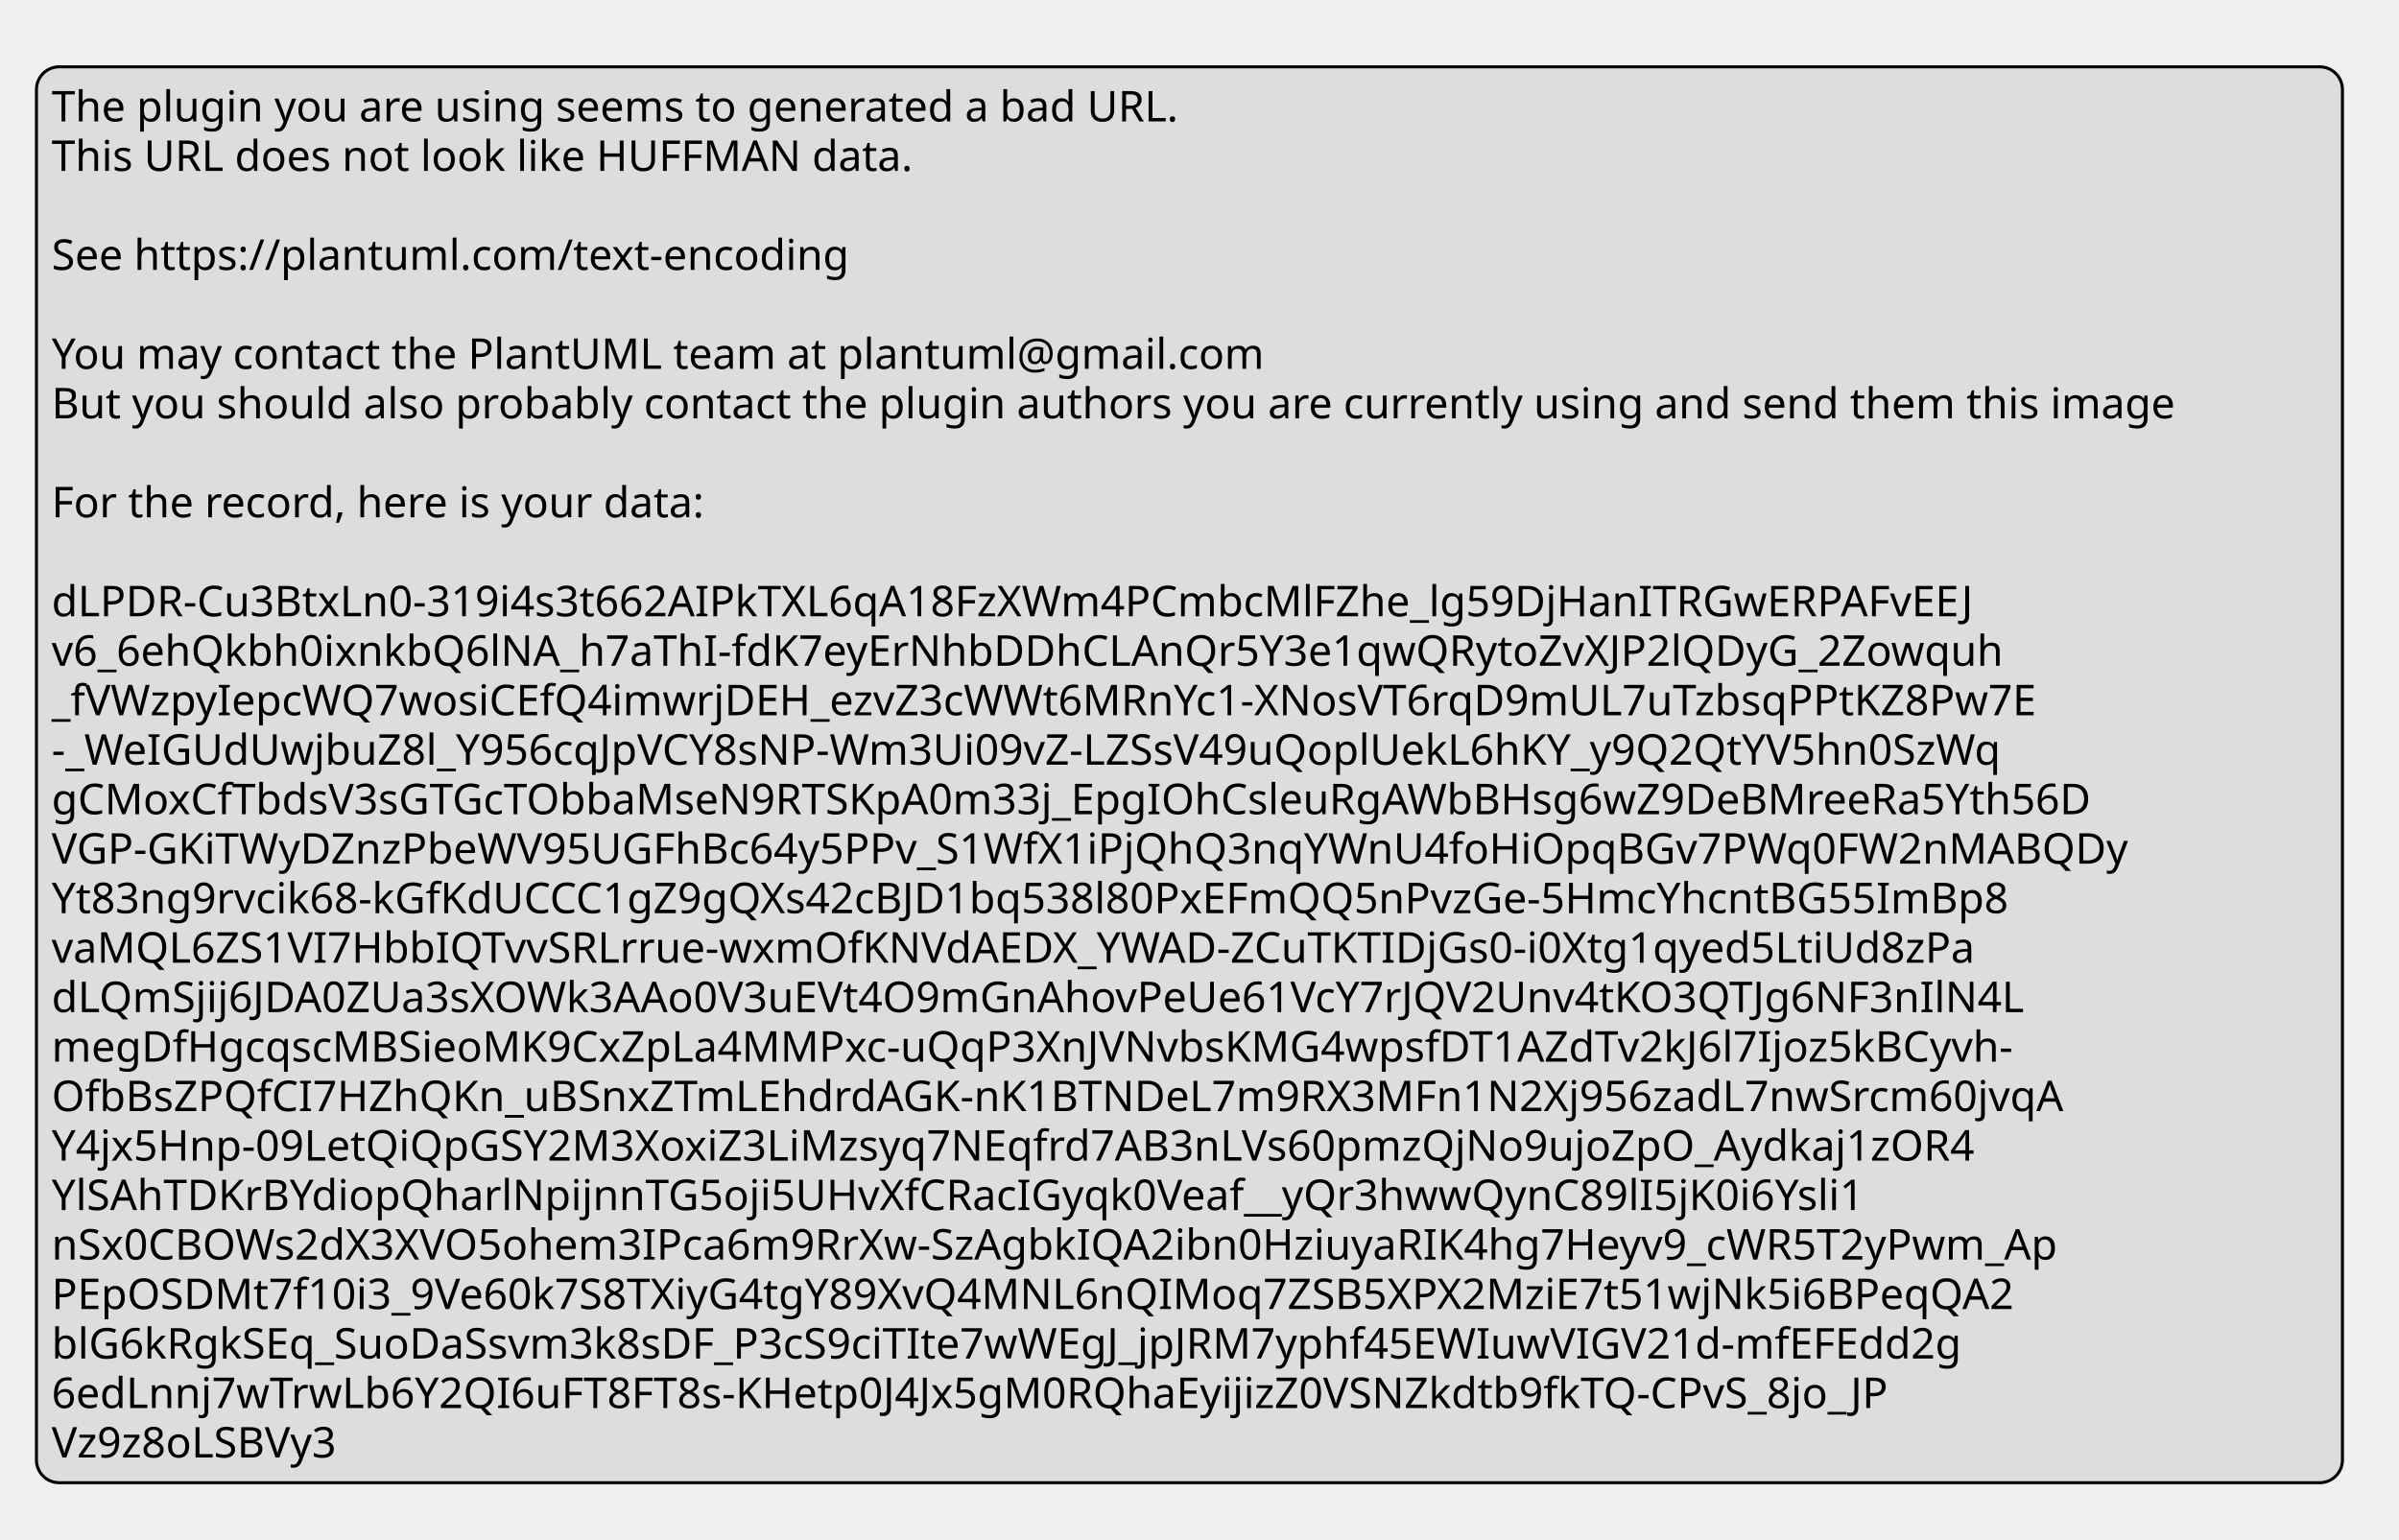
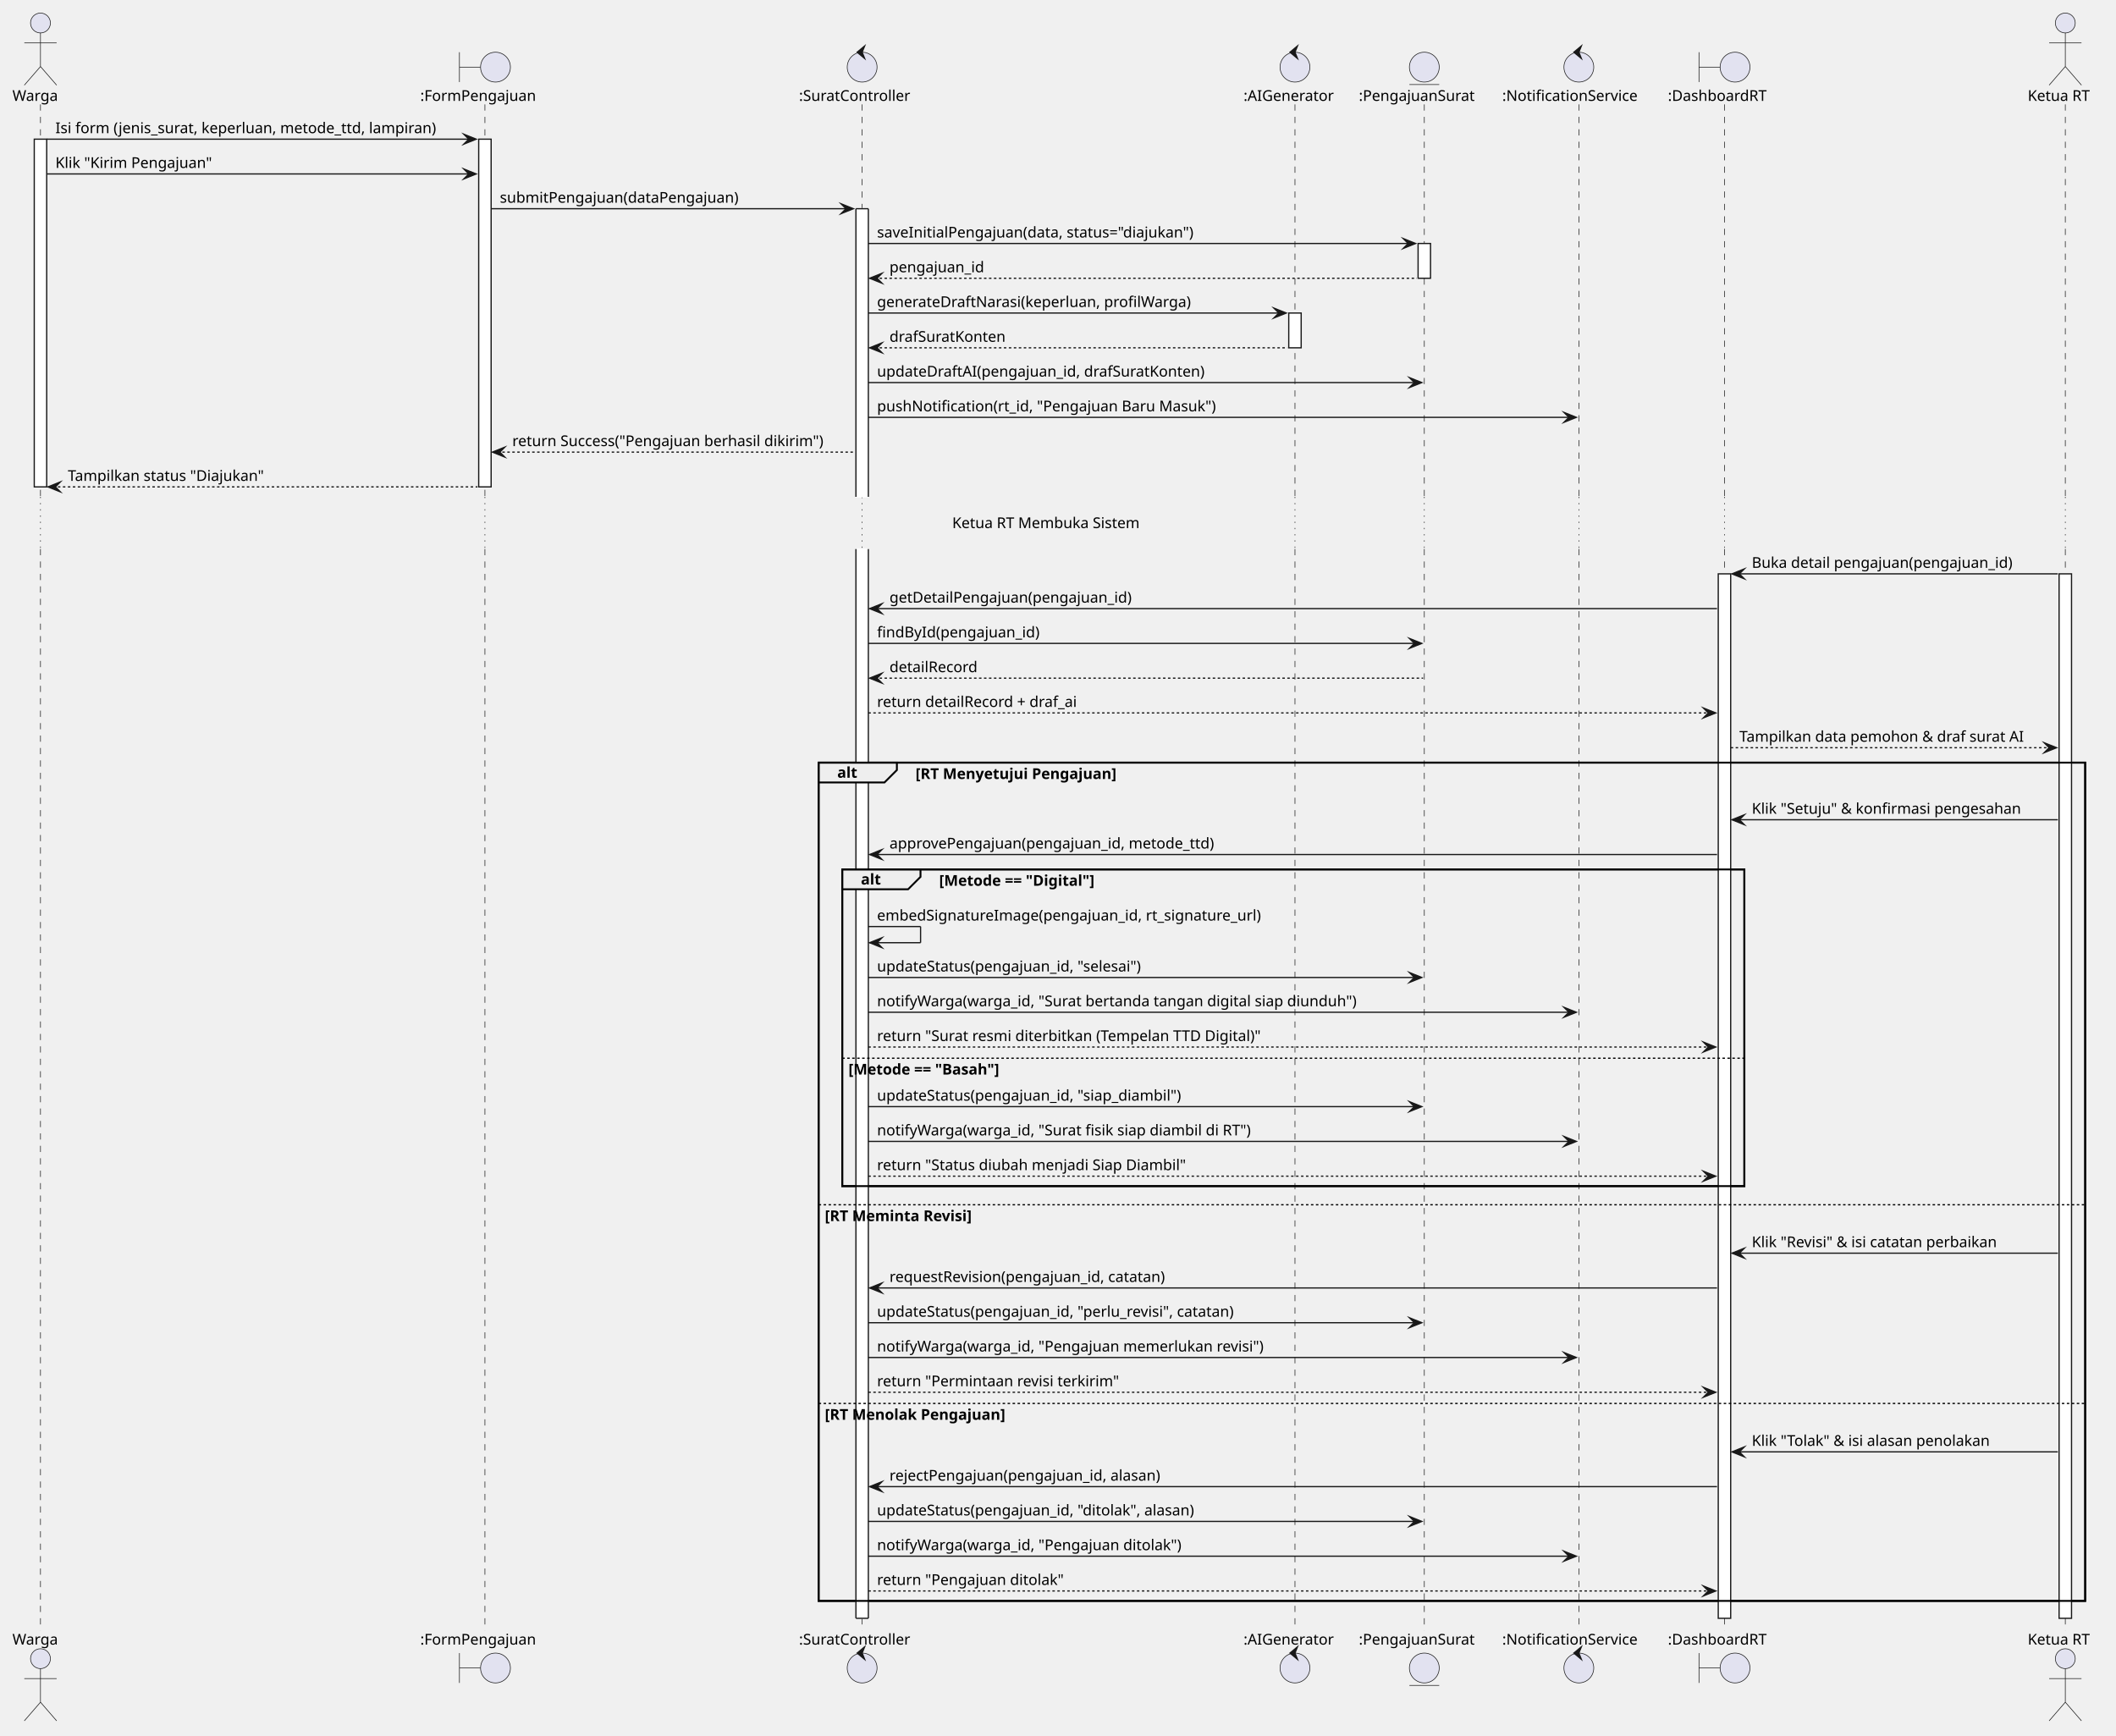
- <svg xmlns="http://www.w3.org/2000/svg" version="1.1" data-diagram-type="CLASS" style="width:790px;height:507px;background:#FFFFFF;" width="790px" height="507px" viewBox="0 0 790 507" zoomAndPan="magnify" preserveAspectRatio="none" contentStyleType="text/css">
+ <svg xmlns="http://www.w3.org/2000/svg" version="1.1" data-diagram-type="SEQUENCE" style="width:1702px;height:1396px;background:#FFFFFF;" width="1702px" height="1396px" viewBox="0 0 1702 1396" zoomAndPan="magnify" preserveAspectRatio="none" contentStyleType="text/css">
  <defs />
  <g font-family="sans-serif" lengthAdjust="spacing">
-     <g class="legend" data-source-line="1">
-       <rect x="12" y="22" width="759.376" height="466.313" fill="#DDD" style="stroke:#000;stroke-width:1;" rx="7.5" ry="7.5" />
-       <text x="17" y="39.995" fill="#000" font-size="14" textLength="399.301">The plugin you are using seems to generated a bad URL.</text>
-       <text x="17" y="56.292" fill="#000" font-size="14" textLength="302.442">This URL does not look like HUFFMAN data.</text>
-       <text x="17" y="72.589" fill="#000" font-size="14"> </text>
-       <text x="17" y="88.886" fill="#000" font-size="14" textLength="279.146">See https://plantuml.com/text-encoding</text>
-       <text x="17" y="105.183" fill="#000" font-size="14"> </text>
-       <text x="17" y="121.479" fill="#000" font-size="14" textLength="428.148">You may contact the PlantUML team at plantuml@gmail.com</text>
-       <text x="17" y="137.776" fill="#000" font-size="14" textLength="749.376">But you should also probably contact the plugin authors you are currently using and send them this image</text>
-       <text x="17" y="154.073" fill="#000" font-size="14"> </text>
-       <text x="17" y="170.37" fill="#000" font-size="14" textLength="232.545">For the record, here is your data:</text>
-       <text x="17" y="186.667" fill="#000" font-size="14"> </text>
-       <text x="17" y="202.964" fill="#000" font-size="14" textLength="682.186">dLPDR-Cu3BtxLn0-319i4s3t662AIPkTXL6qA18FzXWm4PCmbcMlFZhe_lg59DjHanITRGwERPAFvEEJ</text>
-       <text x="17" y="219.261" fill="#000" font-size="14" textLength="686.349">v6_6ehQkbh0ixnkbQ6lNA_h7aThI-fdK7eyErNhbDDhCLAnQr5Y3e1qwQRytoZvXJP2lQDyG_2Zowquh</text>
-       <text x="17" y="235.558" fill="#000" font-size="14" textLength="702.249">_fVWzpyIepcWQ7wosiCEfQ4imwrjDEH_ezvZ3cWWt6MRnYc1-XNosVT6rqD9mUL7uTzbsqPPtKZ8Pw7E</text>
-       <text x="17" y="251.854" fill="#000" font-size="14" textLength="691.325">-_WeIGUdUwjbuZ8l_Y956cqJpVCY8sNP-Wm3Ui09vZ-LZSsV49uQoplUekL6hKY_y9Q2QtYV5hn0SzWq</text>
-       <text x="17" y="268.151" fill="#000" font-size="14" textLength="716.946">gCMoxCfTbdsV3sGTGcTObbaMseN9RTSKpA0m33j_EpgIOhCsleuRgAWbBHsg6wZ9DeBMreeRa5Yth56D</text>
-       <text x="17" y="284.448" fill="#000" font-size="14" textLength="729.524">VGP-GKiTWyDZnzPbeWV95UGFhBc64y5PPv_S1WfX1iPjQhQ3nqYWnU4foHiOpqBGv7PWq0FW2nMABQDy</text>
-       <text x="17" y="300.745" fill="#000" font-size="14" textLength="694.224">Yt83ng9rvcik68-kGfKdUCCC1gZ9gQXs42cBJD1bq538l80PxEFmQQ5nPvzGe-5HmcYhcntBG55ImBp8</text>
-       <text x="17" y="317.042" fill="#000" font-size="14" textLength="681.003">vaMQL6ZS1VI7HbbIQTvvSRLrrue-wxmOfKNVdAEDX_YWAD-ZCuTKTIDjGs0-i0Xtg1qyed5LtiUd8zPa</text>
-       <text x="17" y="333.339" fill="#000" font-size="14" textLength="697.437">dLQmSjij6JDA0ZUa3sXOWk3AAo0V3uEVt4O9mGnAhovPeUe61VcY7rJQV2Unv4tKO3QTJg6NF3nIlN4L</text>
-       <text x="17" y="349.636" fill="#000" font-size="14" textLength="688.714">megDfHgcqscMBSieoMK9CxZpLa4MMPxc-uQqP3XnJVNvbsKMG4wpsfDT1AZdTv2kJ6l7Ijoz5kBCyvh-</text>
-       <text x="17" y="365.933" fill="#000" font-size="14" textLength="709.83">OfbBsZPQfCI7HZhQKn_uBSnxZTmLEhdrdAGK-nK1BTNDeL7m9RX3MFn1N2Xj956zadL7nwSrcm60jvqA</text>
-       <text x="17" y="382.229" fill="#000" font-size="14" textLength="677.831">Y4jx5Hnp-09LetQiQpGSY2M3XoxiZ3LiMzsyq7NEqfrd7AB3nLVs60pmzQjNo9ujoZpO_Aydkaj1zOR4</text>
-       <text x="17" y="398.526" fill="#000" font-size="14" textLength="638.955">YlSAhTDKrBYdiopQharlNpijnnTG5oji5UHvXfCRacIGyqk0Veaf__yQr3hwwQynC89lI5jK0i6Ysli1</text>
-       <text x="17" y="414.823" fill="#000" font-size="14" textLength="710.876">nSx0CBOWs2dX3XVO5ohem3IPca6m9RrXw-SzAgbkIQA2ibn0HziuyaRIK4hg7Heyv9_cWR5T2yPwm_Ap</text>
-       <text x="17" y="431.12" fill="#000" font-size="14" textLength="694.504">PEpOSDMt7f10i3_9Ve60k7S8TXiyG4tgY89XvQ4MNL6nQIMoq7ZSB5XPX2MziE7t51wjNk5i6BPeqQA2</text>
-       <text x="17" y="447.417" fill="#000" font-size="14" textLength="677.4">blG6kRgkSEq_SuoDaSsvm3k8sDF_P3cS9ciTIte7wWEgJ_jpJRM7yphf45EWIuwVIGV21d-mfEFEdd2g</text>
-       <text x="17" y="463.714" fill="#000" font-size="14" textLength="649.776">6edLnnj7wTrwLb6Y2QI6uFT8FT8s-KHetp0J4Jx5gM0RQhaEyijizZ0VSNZkdtb9fkTQ-CPvS_8jo_JP</text>
-       <text x="17" y="480.011" fill="#000" font-size="14" textLength="103.715">Vz9z8oLSBVy3</text>
-     </g>
+     <rect x="658.458" y="613.406" width="1018.77" height="674.25" fill="none" style="stroke:#000;stroke-width:1.5;" />
+     <rect x="677.458" y="699.313" width="725.619" height="254.719" fill="none" style="stroke:#000;stroke-width:1.5;" />
+     <g>
+       <rect x="29.062" y="83.969" width="8" height="315.656" fill="#000" fill-opacity="0" />
+       <line x1="32.562" y1="83.969" x2="32.562" y2="399.625" style="stroke:#181818;stroke-width:0.5;stroke-dasharray:5,5;" />
+     </g>
+     <line x1="32.562" y1="399.625" x2="32.562" y2="441.594" style="stroke:#181818;stroke-width:0.5;stroke-dasharray:1,4;" />
+     <g>
+       <rect x="29.062" y="441.594" width="8" height="870.063" fill="#000" fill-opacity="0" />
+       <line x1="32.562" y1="441.594" x2="32.562" y2="1311.656" style="stroke:#181818;stroke-width:0.5;stroke-dasharray:5,5;" />
+     </g>
+     <g>
+       <rect x="27.562" y="111.938" width="10" height="279.688" fill="#FFF" style="stroke:#181818;stroke-width:1;" />
+     </g>
+     <g>
+       <rect x="386.544" y="83.969" width="8" height="315.656" fill="#000" fill-opacity="0" />
+       <line x1="390.044" y1="83.969" x2="390.044" y2="399.625" style="stroke:#181818;stroke-width:0.5;stroke-dasharray:5,5;" />
+     </g>
+     <line x1="390.044" y1="399.625" x2="390.044" y2="441.594" style="stroke:#181818;stroke-width:0.5;stroke-dasharray:1,4;" />
+     <g>
+       <rect x="386.544" y="441.594" width="8" height="870.063" fill="#000" fill-opacity="0" />
+       <line x1="390.044" y1="441.594" x2="390.044" y2="1311.656" style="stroke:#181818;stroke-width:0.5;stroke-dasharray:5,5;" />
+     </g>
+     <g>
+       <rect x="385.044" y="111.938" width="10" height="279.688" fill="#FFF" style="stroke:#181818;stroke-width:1;" />
+     </g>
+     <g>
+       <rect x="689.958" y="83.969" width="8" height="315.656" fill="#000" fill-opacity="0" />
+       <line x1="693.458" y1="83.969" x2="693.458" y2="399.625" style="stroke:#181818;stroke-width:0.5;stroke-dasharray:5,5;" />
+     </g>
+     <line x1="693.458" y1="399.625" x2="693.458" y2="441.594" style="stroke:#181818;stroke-width:0.5;stroke-dasharray:1,4;" />
+     <g>
+       <rect x="689.958" y="441.594" width="8" height="870.063" fill="#000" fill-opacity="0" />
+       <line x1="693.458" y1="441.594" x2="693.458" y2="1311.656" style="stroke:#181818;stroke-width:0.5;stroke-dasharray:5,5;" />
+     </g>
+     <g>
+       <rect x="688.458" y="167.875" width="10" height="231.75" fill="#FFF" style="stroke:#FFF;stroke-width:1;" />
+       <line x1="688.458" y1="167.875" x2="688.458" y2="399.625" style="stroke:#181818;stroke-width:1;" />
+       <line x1="698.458" y1="167.875" x2="698.458" y2="399.625" style="stroke:#181818;stroke-width:1;" />
+       <line x1="688.458" y1="167.875" x2="698.458" y2="167.875" style="stroke:#181818;stroke-width:1;" />
+     </g>
+     <g>
+       <rect x="688.458" y="441.594" width="10" height="860.063" fill="#FFF" style="stroke:#FFF;stroke-width:1;" />
+       <line x1="688.458" y1="441.594" x2="688.458" y2="1301.656" style="stroke:#181818;stroke-width:1;" />
+       <line x1="698.458" y1="441.594" x2="698.458" y2="1301.656" style="stroke:#181818;stroke-width:1;" />
+       <line x1="688.458" y1="1301.656" x2="698.458" y2="1301.656" style="stroke:#181818;stroke-width:1;" />
+     </g>
+     <g>
+       <rect x="1038.103" y="83.969" width="8" height="315.656" fill="#000" fill-opacity="0" />
+       <line x1="1041.603" y1="83.969" x2="1041.603" y2="399.625" style="stroke:#181818;stroke-width:0.5;stroke-dasharray:5,5;" />
+     </g>
+     <line x1="1041.603" y1="399.625" x2="1041.603" y2="441.594" style="stroke:#181818;stroke-width:0.5;stroke-dasharray:1,4;" />
+     <g>
+       <rect x="1038.103" y="441.594" width="8" height="870.063" fill="#000" fill-opacity="0" />
+       <line x1="1041.603" y1="441.594" x2="1041.603" y2="1311.656" style="stroke:#181818;stroke-width:0.5;stroke-dasharray:5,5;" />
+     </g>
+     <g>
+       <rect x="1036.603" y="251.781" width="10" height="27.969" fill="#FFF" style="stroke:#181818;stroke-width:1;" />
+     </g>
+     <g>
+       <rect x="1142.143" y="83.969" width="8" height="315.656" fill="#000" fill-opacity="0" />
+       <line x1="1145.643" y1="83.969" x2="1145.643" y2="399.625" style="stroke:#181818;stroke-width:0.5;stroke-dasharray:5,5;" />
+     </g>
+     <line x1="1145.643" y1="399.625" x2="1145.643" y2="441.594" style="stroke:#181818;stroke-width:0.5;stroke-dasharray:1,4;" />
+     <g>
+       <rect x="1142.143" y="441.594" width="8" height="870.063" fill="#000" fill-opacity="0" />
+       <line x1="1145.643" y1="441.594" x2="1145.643" y2="1311.656" style="stroke:#181818;stroke-width:0.5;stroke-dasharray:5,5;" />
+     </g>
+     <g>
+       <rect x="1140.643" y="195.844" width="10" height="27.969" fill="#FFF" style="stroke:#181818;stroke-width:1;" />
+     </g>
+     <g>
+       <rect x="1266.441" y="83.969" width="8" height="315.656" fill="#000" fill-opacity="0" />
+       <line x1="1269.941" y1="83.969" x2="1269.941" y2="399.625" style="stroke:#181818;stroke-width:0.5;stroke-dasharray:5,5;" />
+     </g>
+     <line x1="1269.941" y1="399.625" x2="1269.941" y2="441.594" style="stroke:#181818;stroke-width:0.5;stroke-dasharray:1,4;" />
+     <g>
+       <rect x="1266.441" y="441.594" width="8" height="870.063" fill="#000" fill-opacity="0" />
+       <line x1="1269.941" y1="441.594" x2="1269.941" y2="1311.656" style="stroke:#181818;stroke-width:0.5;stroke-dasharray:5,5;" />
+     </g>
+     <g>
+       <rect x="1383.577" y="83.969" width="8" height="315.656" fill="#000" fill-opacity="0" />
+       <line x1="1387.077" y1="83.969" x2="1387.077" y2="399.625" style="stroke:#181818;stroke-width:0.5;stroke-dasharray:5,5;" />
+     </g>
+     <line x1="1387.077" y1="399.625" x2="1387.077" y2="441.594" style="stroke:#181818;stroke-width:0.5;stroke-dasharray:1,4;" />
+     <g>
+       <rect x="1383.577" y="441.594" width="8" height="870.063" fill="#000" fill-opacity="0" />
+       <line x1="1387.077" y1="441.594" x2="1387.077" y2="1311.656" style="stroke:#181818;stroke-width:0.5;stroke-dasharray:5,5;" />
+     </g>
+     <g>
+       <rect x="1382.077" y="461.563" width="10" height="840.094" fill="#FFF" style="stroke:#181818;stroke-width:1;" />
+     </g>
+     <g>
+       <rect x="1657.728" y="83.969" width="8" height="315.656" fill="#000" fill-opacity="0" />
+       <line x1="1661.228" y1="83.969" x2="1661.228" y2="399.625" style="stroke:#181818;stroke-width:0.5;stroke-dasharray:5,5;" />
+     </g>
+     <line x1="1661.228" y1="399.625" x2="1661.228" y2="441.594" style="stroke:#181818;stroke-width:0.5;stroke-dasharray:1,4;" />
+     <g>
+       <rect x="1657.728" y="441.594" width="8" height="870.063" fill="#000" fill-opacity="0" />
+       <line x1="1661.228" y1="441.594" x2="1661.228" y2="1311.656" style="stroke:#181818;stroke-width:0.5;stroke-dasharray:5,5;" />
+     </g>
+     <g>
+       <rect x="1656.228" y="461.563" width="10" height="840.094" fill="#FFF" style="stroke:#181818;stroke-width:1;" />
+     </g>
+     <text x="10" y="81.139" fill="#000" font-size="12" textLength="39.123" font-family="'Segoe UI'">Warga</text>
+     <ellipse cx="32.562" cy="18.5" rx="8" ry="8" fill="#E2E2F0" style="stroke:#181818;stroke-width:0.5;" />
+     <path d="M32.562,26.5 L32.562,53.5 M19.562,34.5 L45.562,34.5 M32.562,53.5 L19.562,68.5 M32.562,53.5 L45.562,68.5" style="stroke:#181818;stroke-width:0.5;" fill="none" />
+     <text x="338.042" y="81.139" fill="#000" font-size="12" textLength="98.004" font-family="'Segoe UI'">:FormPengajuan</text>
+     <path d="M369.544,42 L369.544,66 M369.544,54 L386.544,54" style="stroke:#181818;stroke-width:0.5;" fill="none" />
+     <ellipse cx="398.544" cy="54" rx="12" ry="12" fill="#E2E2F0" style="stroke:#181818;stroke-width:0.5;" />
+     <text x="642.684" y="81.139" fill="#000" font-size="12" textLength="95.549" font-family="'Segoe UI'">:SuratController</text>
+     <ellipse cx="693.458" cy="54" rx="12" ry="12" fill="#E2E2F0" style="stroke:#181818;stroke-width:0.5;" />
+     <polygon points="689.458,42,695.458,37,693.458,42,695.458,47,689.458,42" fill="#181818" style="stroke:#181818;stroke-width:1;stroke-linejoin:miter;stroke-miterlimit:10;" />
+     <text x="1000.238" y="81.139" fill="#000" font-size="12" textLength="76.729" font-family="'Segoe UI'">:AIGenerator</text>
+     <ellipse cx="1041.603" cy="54" rx="12" ry="12" fill="#E2E2F0" style="stroke:#181818;stroke-width:0.5;" />
+     <polygon points="1037.603,42,1043.603,37,1041.603,42,1043.603,47,1037.603,42" fill="#181818" style="stroke:#181818;stroke-width:1;stroke-linejoin:miter;stroke-miterlimit:10;" />
+     <text x="1092.967" y="81.139" fill="#000" font-size="12" textLength="99.352" font-family="'Segoe UI'">:PengajuanSurat</text>
+     <ellipse cx="1145.643" cy="54" rx="12" ry="12" fill="#E2E2F0" style="stroke:#181818;stroke-width:0.5;" />
+     <line x1="1133.643" y1="68" x2="1157.643" y2="68" style="stroke:#181818;stroke-width:0.5;" />
+     <text x="1208.318" y="81.139" fill="#000" font-size="12" textLength="117.246" font-family="'Segoe UI'">:NotificationService</text>
+     <ellipse cx="1269.941" cy="54" rx="12" ry="12" fill="#E2E2F0" style="stroke:#181818;stroke-width:0.5;" />
+     <polygon points="1265.941,42,1271.941,37,1269.941,42,1271.941,47,1265.941,42" fill="#181818" style="stroke:#181818;stroke-width:1;stroke-linejoin:miter;stroke-miterlimit:10;" />
+     <text x="1341.564" y="81.139" fill="#000" font-size="12" textLength="85.025" font-family="'Segoe UI'">:DashboardRT</text>
+     <path d="M1366.577,42 L1366.577,66 M1366.577,54 L1383.577,54" style="stroke:#181818;stroke-width:0.5;" fill="none" />
+     <ellipse cx="1395.577" cy="54" rx="12" ry="12" fill="#E2E2F0" style="stroke:#181818;stroke-width:0.5;" />
+     <text x="1631.028" y="81.139" fill="#000" font-size="12" textLength="54.398" font-family="'Segoe UI'">Ketua RT</text>
+     <ellipse cx="1661.228" cy="18.5" rx="8" ry="8" fill="#E2E2F0" style="stroke:#181818;stroke-width:0.5;" />
+     <path d="M1661.228,26.5 L1661.228,53.5 M1648.228,34.5 L1674.228,34.5 M1661.228,53.5 L1648.228,68.5 M1661.228,53.5 L1674.228,68.5" style="stroke:#181818;stroke-width:0.5;" fill="none" />
+     <text x="10" y="1322.795" fill="#000" font-size="12" textLength="39.123" font-family="'Segoe UI'">Warga</text>
+     <ellipse cx="32.562" cy="1334.125" rx="8" ry="8" fill="#E2E2F0" style="stroke:#181818;stroke-width:0.5;" />
+     <path d="M32.562,1342.125 L32.562,1369.125 M19.562,1350.125 L45.562,1350.125 M32.562,1369.125 L19.562,1384.125 M32.562,1369.125 L45.562,1384.125" style="stroke:#181818;stroke-width:0.5;" fill="none" />
+     <text x="338.042" y="1322.795" fill="#000" font-size="12" textLength="98.004" font-family="'Segoe UI'">:FormPengajuan</text>
+     <path d="M369.544,1329.625 L369.544,1353.625 M369.544,1341.625 L386.544,1341.625" style="stroke:#181818;stroke-width:0.5;" fill="none" />
+     <ellipse cx="398.544" cy="1341.625" rx="12" ry="12" fill="#E2E2F0" style="stroke:#181818;stroke-width:0.5;" />
+     <text x="642.684" y="1322.795" fill="#000" font-size="12" textLength="95.549" font-family="'Segoe UI'">:SuratController</text>
+     <ellipse cx="693.458" cy="1341.625" rx="12" ry="12" fill="#E2E2F0" style="stroke:#181818;stroke-width:0.5;" />
+     <polygon points="689.458,1329.625,695.458,1324.625,693.458,1329.625,695.458,1334.625,689.458,1329.625" fill="#181818" style="stroke:#181818;stroke-width:1;stroke-linejoin:miter;stroke-miterlimit:10;" />
+     <text x="1000.238" y="1322.795" fill="#000" font-size="12" textLength="76.729" font-family="'Segoe UI'">:AIGenerator</text>
+     <ellipse cx="1041.603" cy="1341.625" rx="12" ry="12" fill="#E2E2F0" style="stroke:#181818;stroke-width:0.5;" />
+     <polygon points="1037.603,1329.625,1043.603,1324.625,1041.603,1329.625,1043.603,1334.625,1037.603,1329.625" fill="#181818" style="stroke:#181818;stroke-width:1;stroke-linejoin:miter;stroke-miterlimit:10;" />
+     <text x="1092.967" y="1322.795" fill="#000" font-size="12" textLength="99.352" font-family="'Segoe UI'">:PengajuanSurat</text>
+     <ellipse cx="1145.643" cy="1341.625" rx="12" ry="12" fill="#E2E2F0" style="stroke:#181818;stroke-width:0.5;" />
+     <line x1="1133.643" y1="1355.625" x2="1157.643" y2="1355.625" style="stroke:#181818;stroke-width:0.5;" />
+     <text x="1208.318" y="1322.795" fill="#000" font-size="12" textLength="117.246" font-family="'Segoe UI'">:NotificationService</text>
+     <ellipse cx="1269.941" cy="1341.625" rx="12" ry="12" fill="#E2E2F0" style="stroke:#181818;stroke-width:0.5;" />
+     <polygon points="1265.941,1329.625,1271.941,1324.625,1269.941,1329.625,1271.941,1334.625,1265.941,1329.625" fill="#181818" style="stroke:#181818;stroke-width:1;stroke-linejoin:miter;stroke-miterlimit:10;" />
+     <text x="1341.564" y="1322.795" fill="#000" font-size="12" textLength="85.025" font-family="'Segoe UI'">:DashboardRT</text>
+     <path d="M1366.577,1329.625 L1366.577,1353.625 M1366.577,1341.625 L1383.577,1341.625" style="stroke:#181818;stroke-width:0.5;" fill="none" />
+     <ellipse cx="1395.577" cy="1341.625" rx="12" ry="12" fill="#E2E2F0" style="stroke:#181818;stroke-width:0.5;" />
+     <text x="1631.028" y="1322.795" fill="#000" font-size="12" textLength="54.398" font-family="'Segoe UI'">Ketua RT</text>
+     <ellipse cx="1661.228" cy="1334.125" rx="8" ry="8" fill="#E2E2F0" style="stroke:#181818;stroke-width:0.5;" />
+     <path d="M1661.228,1342.125 L1661.228,1369.125 M1648.228,1350.125 L1674.228,1350.125 M1661.228,1369.125 L1648.228,1384.125 M1661.228,1369.125 L1674.228,1384.125" style="stroke:#181818;stroke-width:0.5;" fill="none" />
+     <polygon points="373.044,107.938,383.044,111.938,373.044,115.938,377.044,111.938" fill="#181818" style="stroke:#181818;stroke-width:1;stroke-linejoin:miter;stroke-miterlimit:10;" />
+     <line x1="37.562" y1="111.938" x2="379.044" y2="111.938" style="stroke:#181818;stroke-width:1;" />
+     <text x="44.562" y="107.107" fill="#000" font-size="12" textLength="328.482" font-family="'Segoe UI'">Isi form (jenis_surat, keperluan, metode_ttd, lampiran)</text>
+     <polygon points="373.044,135.906,383.044,139.906,373.044,143.906,377.044,139.906" fill="#181818" style="stroke:#181818;stroke-width:1;stroke-linejoin:miter;stroke-miterlimit:10;" />
+     <line x1="37.562" y1="139.906" x2="379.044" y2="139.906" style="stroke:#181818;stroke-width:1;" />
+     <text x="44.562" y="135.076" fill="#000" font-size="12" textLength="134.408" font-family="'Segoe UI'">Klik "Kirim Pengajuan"</text>
+     <polygon points="676.458,163.875,686.458,167.875,676.458,171.875,680.458,167.875" fill="#181818" style="stroke:#181818;stroke-width:1;stroke-linejoin:miter;stroke-miterlimit:10;" />
+     <line x1="395.044" y1="167.875" x2="682.458" y2="167.875" style="stroke:#181818;stroke-width:1;" />
+     <text x="402.044" y="163.045" fill="#000" font-size="12" textLength="203.783" font-family="'Segoe UI'">submitPengajuan(dataPengajuan)</text>
+     <polygon points="1128.643,191.844,1138.643,195.844,1128.643,199.844,1132.643,195.844" fill="#181818" style="stroke:#181818;stroke-width:1;stroke-linejoin:miter;stroke-miterlimit:10;" />
+     <line x1="698.458" y1="195.844" x2="1134.643" y2="195.844" style="stroke:#181818;stroke-width:1;" />
+     <text x="705.458" y="191.014" fill="#000" font-size="12" textLength="277.529" font-family="'Segoe UI'">saveInitialPengajuan(data, status="diajukan")</text>
+     <polygon points="709.458,219.813,699.458,223.813,709.458,227.813,705.458,223.813" fill="#181818" style="stroke:#181818;stroke-width:1;stroke-linejoin:miter;stroke-miterlimit:10;" />
+     <line x1="703.458" y1="223.813" x2="1139.643" y2="223.813" style="stroke:#181818;stroke-width:1;stroke-dasharray:2,2;" />
+     <text x="715.458" y="218.982" fill="#000" font-size="12" textLength="80.426" font-family="'Segoe UI'">pengajuan_id</text>
+     <polygon points="1024.603,247.781,1034.603,251.781,1024.603,255.781,1028.603,251.781" fill="#181818" style="stroke:#181818;stroke-width:1;stroke-linejoin:miter;stroke-miterlimit:10;" />
+     <line x1="698.458" y1="251.781" x2="1030.603" y2="251.781" style="stroke:#181818;stroke-width:1;" />
+     <text x="705.458" y="246.951" fill="#000" font-size="12" textLength="270.088" font-family="'Segoe UI'">generateDraftNarasi(keperluan, profilWarga)</text>
+     <polygon points="709.458,275.75,699.458,279.75,709.458,283.75,705.458,279.75" fill="#181818" style="stroke:#181818;stroke-width:1;stroke-linejoin:miter;stroke-miterlimit:10;" />
+     <line x1="703.458" y1="279.75" x2="1035.603" y2="279.75" style="stroke:#181818;stroke-width:1;stroke-dasharray:2,2;" />
+     <text x="715.458" y="274.92" fill="#000" font-size="12" textLength="98.854" font-family="'Segoe UI'">drafSuratKonten</text>
+     <polygon points="1133.643,303.719,1143.643,307.719,1133.643,311.719,1137.643,307.719" fill="#181818" style="stroke:#181818;stroke-width:1;stroke-linejoin:miter;stroke-miterlimit:10;" />
+     <line x1="698.458" y1="307.719" x2="1139.643" y2="307.719" style="stroke:#181818;stroke-width:1;" />
+     <text x="705.458" y="302.889" fill="#000" font-size="12" textLength="280.758" font-family="'Segoe UI'">updateDraftAI(pengajuan_id, drafSuratKonten)</text>
+     <polygon points="1257.941,331.688,1267.941,335.688,1257.941,339.688,1261.941,335.688" fill="#181818" style="stroke:#181818;stroke-width:1;stroke-linejoin:miter;stroke-miterlimit:10;" />
+     <line x1="698.458" y1="335.688" x2="1263.941" y2="335.688" style="stroke:#181818;stroke-width:1;" />
+     <text x="705.458" y="330.857" fill="#000" font-size="12" textLength="289.916" font-family="'Segoe UI'">pushNotification(rt_id, "Pengajuan Baru Masuk")</text>
+     <polygon points="406.044,359.656,396.044,363.656,406.044,367.656,402.044,363.656" fill="#181818" style="stroke:#181818;stroke-width:1;stroke-linejoin:miter;stroke-miterlimit:10;" />
+     <line x1="400.044" y1="363.656" x2="687.458" y2="363.656" style="stroke:#181818;stroke-width:1;stroke-dasharray:2,2;" />
+     <text x="412.044" y="358.826" fill="#000" font-size="12" textLength="269.414" font-family="'Segoe UI'">return Success("Pengajuan berhasil dikirim")</text>
+     <polygon points="48.562,387.625,38.562,391.625,48.562,395.625,44.562,391.625" fill="#181818" style="stroke:#181818;stroke-width:1;stroke-linejoin:miter;stroke-miterlimit:10;" />
+     <line x1="42.562" y1="391.625" x2="384.044" y2="391.625" style="stroke:#181818;stroke-width:1;stroke-dasharray:2,2;" />
+     <text x="54.562" y="386.795" fill="#000" font-size="12" textLength="170.883" font-family="'Segoe UI'">Tampilkan status "Diajukan"</text>
+     <text x="765.915" y="424.764" fill="#000" font-size="12" textLength="161.959" font-family="'Segoe UI'">Ketua RT Membuka Sistem</text>
+     <polygon points="1403.077,457.563,1393.077,461.563,1403.077,465.563,1399.077,461.563" fill="#181818" style="stroke:#181818;stroke-width:1;stroke-linejoin:miter;stroke-miterlimit:10;" />
+     <line x1="1397.077" y1="461.563" x2="1655.228" y2="461.563" style="stroke:#181818;stroke-width:1;" />
+     <text x="1409.077" y="456.732" fill="#000" font-size="12" textLength="224.76" font-family="'Segoe UI'">Buka detail pengajuan(pengajuan_id)</text>
+     <polygon points="709.458,485.531,699.458,489.531,709.458,493.531,705.458,489.531" fill="#181818" style="stroke:#181818;stroke-width:1;stroke-linejoin:miter;stroke-miterlimit:10;" />
+     <line x1="703.458" y1="489.531" x2="1381.077" y2="489.531" style="stroke:#181818;stroke-width:1;" />
+     <text x="715.458" y="484.701" fill="#000" font-size="12" textLength="207.938" font-family="'Segoe UI'">getDetailPengajuan(pengajuan_id)</text>
+     <polygon points="1133.643,513.5,1143.643,517.5,1133.643,521.5,1137.643,517.5" fill="#181818" style="stroke:#181818;stroke-width:1;stroke-linejoin:miter;stroke-miterlimit:10;" />
+     <line x1="698.458" y1="517.5" x2="1139.643" y2="517.5" style="stroke:#181818;stroke-width:1;" />
+     <text x="705.458" y="512.67" fill="#000" font-size="12" textLength="139.061" font-family="'Segoe UI'">findById(pengajuan_id)</text>
+     <polygon points="709.458,541.469,699.458,545.469,709.458,549.469,705.458,545.469" fill="#181818" style="stroke:#181818;stroke-width:1;stroke-linejoin:miter;stroke-miterlimit:10;" />
+     <line x1="703.458" y1="545.469" x2="1144.643" y2="545.469" style="stroke:#181818;stroke-width:1;stroke-dasharray:2,2;" />
+     <text x="715.458" y="540.639" fill="#000" font-size="12" textLength="75.938" font-family="'Segoe UI'">detailRecord</text>
+     <polygon points="1370.077,569.438,1380.077,573.438,1370.077,577.438,1374.077,573.438" fill="#181818" style="stroke:#181818;stroke-width:1;stroke-linejoin:miter;stroke-miterlimit:10;" />
+     <line x1="698.458" y1="573.438" x2="1376.077" y2="573.438" style="stroke:#181818;stroke-width:1;stroke-dasharray:2,2;" />
+     <text x="705.458" y="568.607" fill="#000" font-size="12" textLength="175.418" font-family="'Segoe UI'">return detailRecord + draf_ai</text>
+     <polygon points="1644.228,597.406,1654.228,601.406,1644.228,605.406,1648.228,601.406" fill="#181818" style="stroke:#181818;stroke-width:1;stroke-linejoin:miter;stroke-miterlimit:10;" />
+     <line x1="1392.077" y1="601.406" x2="1650.228" y2="601.406" style="stroke:#181818;stroke-width:1;stroke-dasharray:2,2;" />
+     <text x="1399.077" y="596.576" fill="#000" font-size="12" textLength="245.15" font-family="'Segoe UI'">Tampilkan data pemohon &amp; draf surat AI</text>
+     <path d="M658.458,613.406 L721.405,613.406 L721.405,619.375 L711.405,629.375 L658.458,629.375 L658.458,613.406" style="stroke:#000;stroke-width:1.5;" fill="#EEE" />
+     <rect x="658.458" y="613.406" width="1018.77" height="674.25" fill="none" style="stroke:#000;stroke-width:1.5;" />
+     <text x="673.458" y="625.545" fill="#000" font-size="12" textLength="17.947" font-weight="700" font-family="'Segoe UI'">alt</text>
+     <text x="736.405" y="626.545" fill="#000" font-size="12" textLength="183.844" font-weight="700" font-family="'Segoe UI'">[RT Menyetujui Pengajuan]</text>
+     <polygon points="1403.077,655.344,1393.077,659.344,1403.077,663.344,1399.077,659.344" fill="#181818" style="stroke:#181818;stroke-width:1;stroke-linejoin:miter;stroke-miterlimit:10;" />
+     <line x1="1397.077" y1="659.344" x2="1655.228" y2="659.344" style="stroke:#181818;stroke-width:1;" />
+     <text x="1409.077" y="654.514" fill="#000" font-size="12" textLength="232.184" font-family="'Segoe UI'">Klik "Setuju" &amp; konfirmasi pengesahan</text>
+     <polygon points="709.458,683.313,699.458,687.313,709.458,691.313,705.458,687.313" fill="#181818" style="stroke:#181818;stroke-width:1;stroke-linejoin:miter;stroke-miterlimit:10;" />
+     <line x1="703.458" y1="687.313" x2="1381.077" y2="687.313" style="stroke:#181818;stroke-width:1;" />
+     <text x="715.458" y="682.482" fill="#000" font-size="12" textLength="279.006" font-family="'Segoe UI'">approvePengajuan(pengajuan_id, metode_ttd)</text>
+     <path d="M677.458,699.313 L740.405,699.313 L740.405,705.281 L730.405,715.281 L677.458,715.281 L677.458,699.313" style="stroke:#000;stroke-width:1.5;" fill="#EEE" />
+     <rect x="677.458" y="699.313" width="725.619" height="254.719" fill="none" style="stroke:#000;stroke-width:1.5;" />
+     <text x="692.458" y="711.451" fill="#000" font-size="12" textLength="17.947" font-weight="700" font-family="'Segoe UI'">alt</text>
+     <text x="755.405" y="712.451" fill="#000" font-size="12" textLength="147.451" font-weight="700" font-family="'Segoe UI'">[Metode == "Digital"]</text>
+     <line x1="698.458" y1="745.25" x2="740.458" y2="745.25" style="stroke:#181818;stroke-width:1;" />
+     <line x1="740.458" y1="745.25" x2="740.458" y2="758.25" style="stroke:#181818;stroke-width:1;" />
+     <line x1="699.458" y1="758.25" x2="740.458" y2="758.25" style="stroke:#181818;stroke-width:1;" />
+     <polygon points="709.458,754.25,699.458,758.25,709.458,762.25,705.458,758.25" fill="#181818" style="stroke:#181818;stroke-width:1;stroke-linejoin:miter;stroke-miterlimit:10;" />
+     <text x="705.458" y="740.42" fill="#000" font-size="12" textLength="329.145" font-family="'Segoe UI'">embedSignatureImage(pengajuan_id, rt_signature_url)</text>
+     <polygon points="1133.643,782.219,1143.643,786.219,1133.643,790.219,1137.643,786.219" fill="#181818" style="stroke:#181818;stroke-width:1;stroke-linejoin:miter;stroke-miterlimit:10;" />
+     <line x1="698.458" y1="786.219" x2="1139.643" y2="786.219" style="stroke:#181818;stroke-width:1;" />
+     <text x="705.458" y="781.389" fill="#000" font-size="12" textLength="230.268" font-family="'Segoe UI'">updateStatus(pengajuan_id, "selesai")</text>
+     <polygon points="1257.941,810.188,1267.941,814.188,1257.941,818.188,1261.941,814.188" fill="#181818" style="stroke:#181818;stroke-width:1;stroke-linejoin:miter;stroke-miterlimit:10;" />
+     <line x1="698.458" y1="814.188" x2="1263.941" y2="814.188" style="stroke:#181818;stroke-width:1;" />
+     <text x="705.458" y="809.357" fill="#000" font-size="12" textLength="414.428" font-family="'Segoe UI'">notifyWarga(warga_id, "Surat bertanda tangan digital siap diunduh")</text>
+     <polygon points="1370.077,838.156,1380.077,842.156,1370.077,846.156,1374.077,842.156" fill="#181818" style="stroke:#181818;stroke-width:1;stroke-linejoin:miter;stroke-miterlimit:10;" />
+     <line x1="698.458" y1="842.156" x2="1376.077" y2="842.156" style="stroke:#181818;stroke-width:1;stroke-dasharray:2,2;" />
+     <text x="705.458" y="837.326" fill="#000" font-size="12" textLength="334.313" font-family="'Segoe UI'">return "Surat resmi diterbitkan (Tempelan TTD Digital)"</text>
+     <line x1="677.458" y1="851.156" x2="1403.077" y2="851.156" style="stroke:#000;stroke-width:1;stroke-dasharray:2,2;" />
+     <text x="682.458" y="864.295" fill="#000" font-size="12" textLength="143.754" font-weight="700" font-family="'Segoe UI'">[Metode == "Basah"]</text>
+     <polygon points="1133.643,886.094,1143.643,890.094,1133.643,894.094,1137.643,890.094" fill="#181818" style="stroke:#181818;stroke-width:1;stroke-linejoin:miter;stroke-miterlimit:10;" />
+     <line x1="698.458" y1="890.094" x2="1139.643" y2="890.094" style="stroke:#181818;stroke-width:1;" />
+     <text x="705.458" y="885.264" fill="#000" font-size="12" textLength="263.813" font-family="'Segoe UI'">updateStatus(pengajuan_id, "siap_diambil")</text>
+     <polygon points="1257.941,914.063,1267.941,918.063,1257.941,922.063,1261.941,918.063" fill="#181818" style="stroke:#181818;stroke-width:1;stroke-linejoin:miter;stroke-miterlimit:10;" />
+     <line x1="698.458" y1="918.063" x2="1263.941" y2="918.063" style="stroke:#181818;stroke-width:1;" />
+     <text x="705.458" y="913.232" fill="#000" font-size="12" textLength="326.326" font-family="'Segoe UI'">notifyWarga(warga_id, "Surat fisik siap diambil di RT")</text>
+     <polygon points="1370.077,942.031,1380.077,946.031,1370.077,950.031,1374.077,946.031" fill="#181818" style="stroke:#181818;stroke-width:1;stroke-linejoin:miter;stroke-miterlimit:10;" />
+     <line x1="698.458" y1="946.031" x2="1376.077" y2="946.031" style="stroke:#181818;stroke-width:1;stroke-dasharray:2,2;" />
+     <text x="705.458" y="941.201" fill="#000" font-size="12" textLength="266.789" font-family="'Segoe UI'">return "Status diubah menjadi Siap Diambil"</text>
+     <line x1="658.458" y1="969.031" x2="1677.228" y2="969.031" style="stroke:#000;stroke-width:1;stroke-dasharray:2,2;" />
+     <text x="663.458" y="982.17" fill="#000" font-size="12" textLength="136.395" font-weight="700" font-family="'Segoe UI'">[RT Meminta Revisi]</text>
+     <polygon points="1403.077,1003.969,1393.077,1007.969,1403.077,1011.969,1399.077,1007.969" fill="#181818" style="stroke:#181818;stroke-width:1;stroke-linejoin:miter;stroke-miterlimit:10;" />
+     <line x1="1397.077" y1="1007.969" x2="1655.228" y2="1007.969" style="stroke:#181818;stroke-width:1;" />
+     <text x="1409.077" y="1003.139" fill="#000" font-size="12" textLength="215.438" font-family="'Segoe UI'">Klik "Revisi" &amp; isi catatan perbaikan</text>
+     <polygon points="709.458,1031.938,699.458,1035.938,709.458,1039.938,705.458,1035.938" fill="#181818" style="stroke:#181818;stroke-width:1;stroke-linejoin:miter;stroke-miterlimit:10;" />
+     <line x1="703.458" y1="1035.938" x2="1381.077" y2="1035.938" style="stroke:#181818;stroke-width:1;" />
+     <text x="715.458" y="1031.107" fill="#000" font-size="12" textLength="239.66" font-family="'Segoe UI'">requestRevision(pengajuan_id, catatan)</text>
+     <polygon points="1133.643,1059.906,1143.643,1063.906,1133.643,1067.906,1137.643,1063.906" fill="#181818" style="stroke:#181818;stroke-width:1;stroke-linejoin:miter;stroke-miterlimit:10;" />
+     <line x1="698.458" y1="1063.906" x2="1139.643" y2="1063.906" style="stroke:#181818;stroke-width:1;" />
+     <text x="705.458" y="1059.076" fill="#000" font-size="12" textLength="311.49" font-family="'Segoe UI'">updateStatus(pengajuan_id, "perlu_revisi", catatan)</text>
+     <polygon points="1257.941,1087.875,1267.941,1091.875,1257.941,1095.875,1261.941,1091.875" fill="#181818" style="stroke:#181818;stroke-width:1;stroke-linejoin:miter;stroke-miterlimit:10;" />
+     <line x1="698.458" y1="1091.875" x2="1263.941" y2="1091.875" style="stroke:#181818;stroke-width:1;" />
+     <text x="705.458" y="1087.045" fill="#000" font-size="12" textLength="334.477" font-family="'Segoe UI'">notifyWarga(warga_id, "Pengajuan memerlukan revisi")</text>
+     <polygon points="1370.077,1115.844,1380.077,1119.844,1370.077,1123.844,1374.077,1119.844" fill="#181818" style="stroke:#181818;stroke-width:1;stroke-linejoin:miter;stroke-miterlimit:10;" />
+     <line x1="698.458" y1="1119.844" x2="1376.077" y2="1119.844" style="stroke:#181818;stroke-width:1;stroke-dasharray:2,2;" />
+     <text x="705.458" y="1115.014" fill="#000" font-size="12" textLength="208.447" font-family="'Segoe UI'">return "Permintaan revisi terkirim"</text>
+     <line x1="658.458" y1="1128.844" x2="1677.228" y2="1128.844" style="stroke:#000;stroke-width:1;stroke-dasharray:2,2;" />
+     <text x="663.458" y="1141.982" fill="#000" font-size="12" textLength="165.27" font-weight="700" font-family="'Segoe UI'">[RT Menolak Pengajuan]</text>
+     <polygon points="1403.077,1163.781,1393.077,1167.781,1403.077,1171.781,1399.077,1167.781" fill="#181818" style="stroke:#181818;stroke-width:1;stroke-linejoin:miter;stroke-miterlimit:10;" />
+     <line x1="1397.077" y1="1167.781" x2="1655.228" y2="1167.781" style="stroke:#181818;stroke-width:1;" />
+     <text x="1409.077" y="1162.951" fill="#000" font-size="12" textLength="207.979" font-family="'Segoe UI'">Klik "Tolak" &amp; isi alasan penolakan</text>
+     <polygon points="709.458,1191.75,699.458,1195.75,709.458,1199.75,705.458,1195.75" fill="#181818" style="stroke:#181818;stroke-width:1;stroke-linejoin:miter;stroke-miterlimit:10;" />
+     <line x1="703.458" y1="1195.75" x2="1381.077" y2="1195.75" style="stroke:#181818;stroke-width:1;" />
+     <text x="715.458" y="1190.92" fill="#000" font-size="12" textLength="234.1" font-family="'Segoe UI'">rejectPengajuan(pengajuan_id, alasan)</text>
+     <polygon points="1133.643,1219.719,1143.643,1223.719,1133.643,1227.719,1137.643,1223.719" fill="#181818" style="stroke:#181818;stroke-width:1;stroke-linejoin:miter;stroke-miterlimit:10;" />
+     <line x1="698.458" y1="1223.719" x2="1139.643" y2="1223.719" style="stroke:#181818;stroke-width:1;" />
+     <text x="705.458" y="1218.889" fill="#000" font-size="12" textLength="276.492" font-family="'Segoe UI'">updateStatus(pengajuan_id, "ditolak", alasan)</text>
+     <polygon points="1257.941,1247.688,1267.941,1251.688,1257.941,1255.688,1261.941,1251.688" fill="#181818" style="stroke:#181818;stroke-width:1;stroke-linejoin:miter;stroke-miterlimit:10;" />
+     <line x1="698.458" y1="1251.688" x2="1263.941" y2="1251.688" style="stroke:#181818;stroke-width:1;" />
+     <text x="705.458" y="1246.857" fill="#000" font-size="12" textLength="263.033" font-family="'Segoe UI'">notifyWarga(warga_id, "Pengajuan ditolak")</text>
+     <polygon points="1370.077,1275.656,1380.077,1279.656,1370.077,1283.656,1374.077,1279.656" fill="#181818" style="stroke:#181818;stroke-width:1;stroke-linejoin:miter;stroke-miterlimit:10;" />
+     <line x1="698.458" y1="1279.656" x2="1376.077" y2="1279.656" style="stroke:#181818;stroke-width:1;stroke-dasharray:2,2;" />
+     <text x="705.458" y="1274.826" fill="#000" font-size="12" textLength="159.563" font-family="'Segoe UI'">return "Pengajuan ditolak"</text>
  </g>
</svg>
